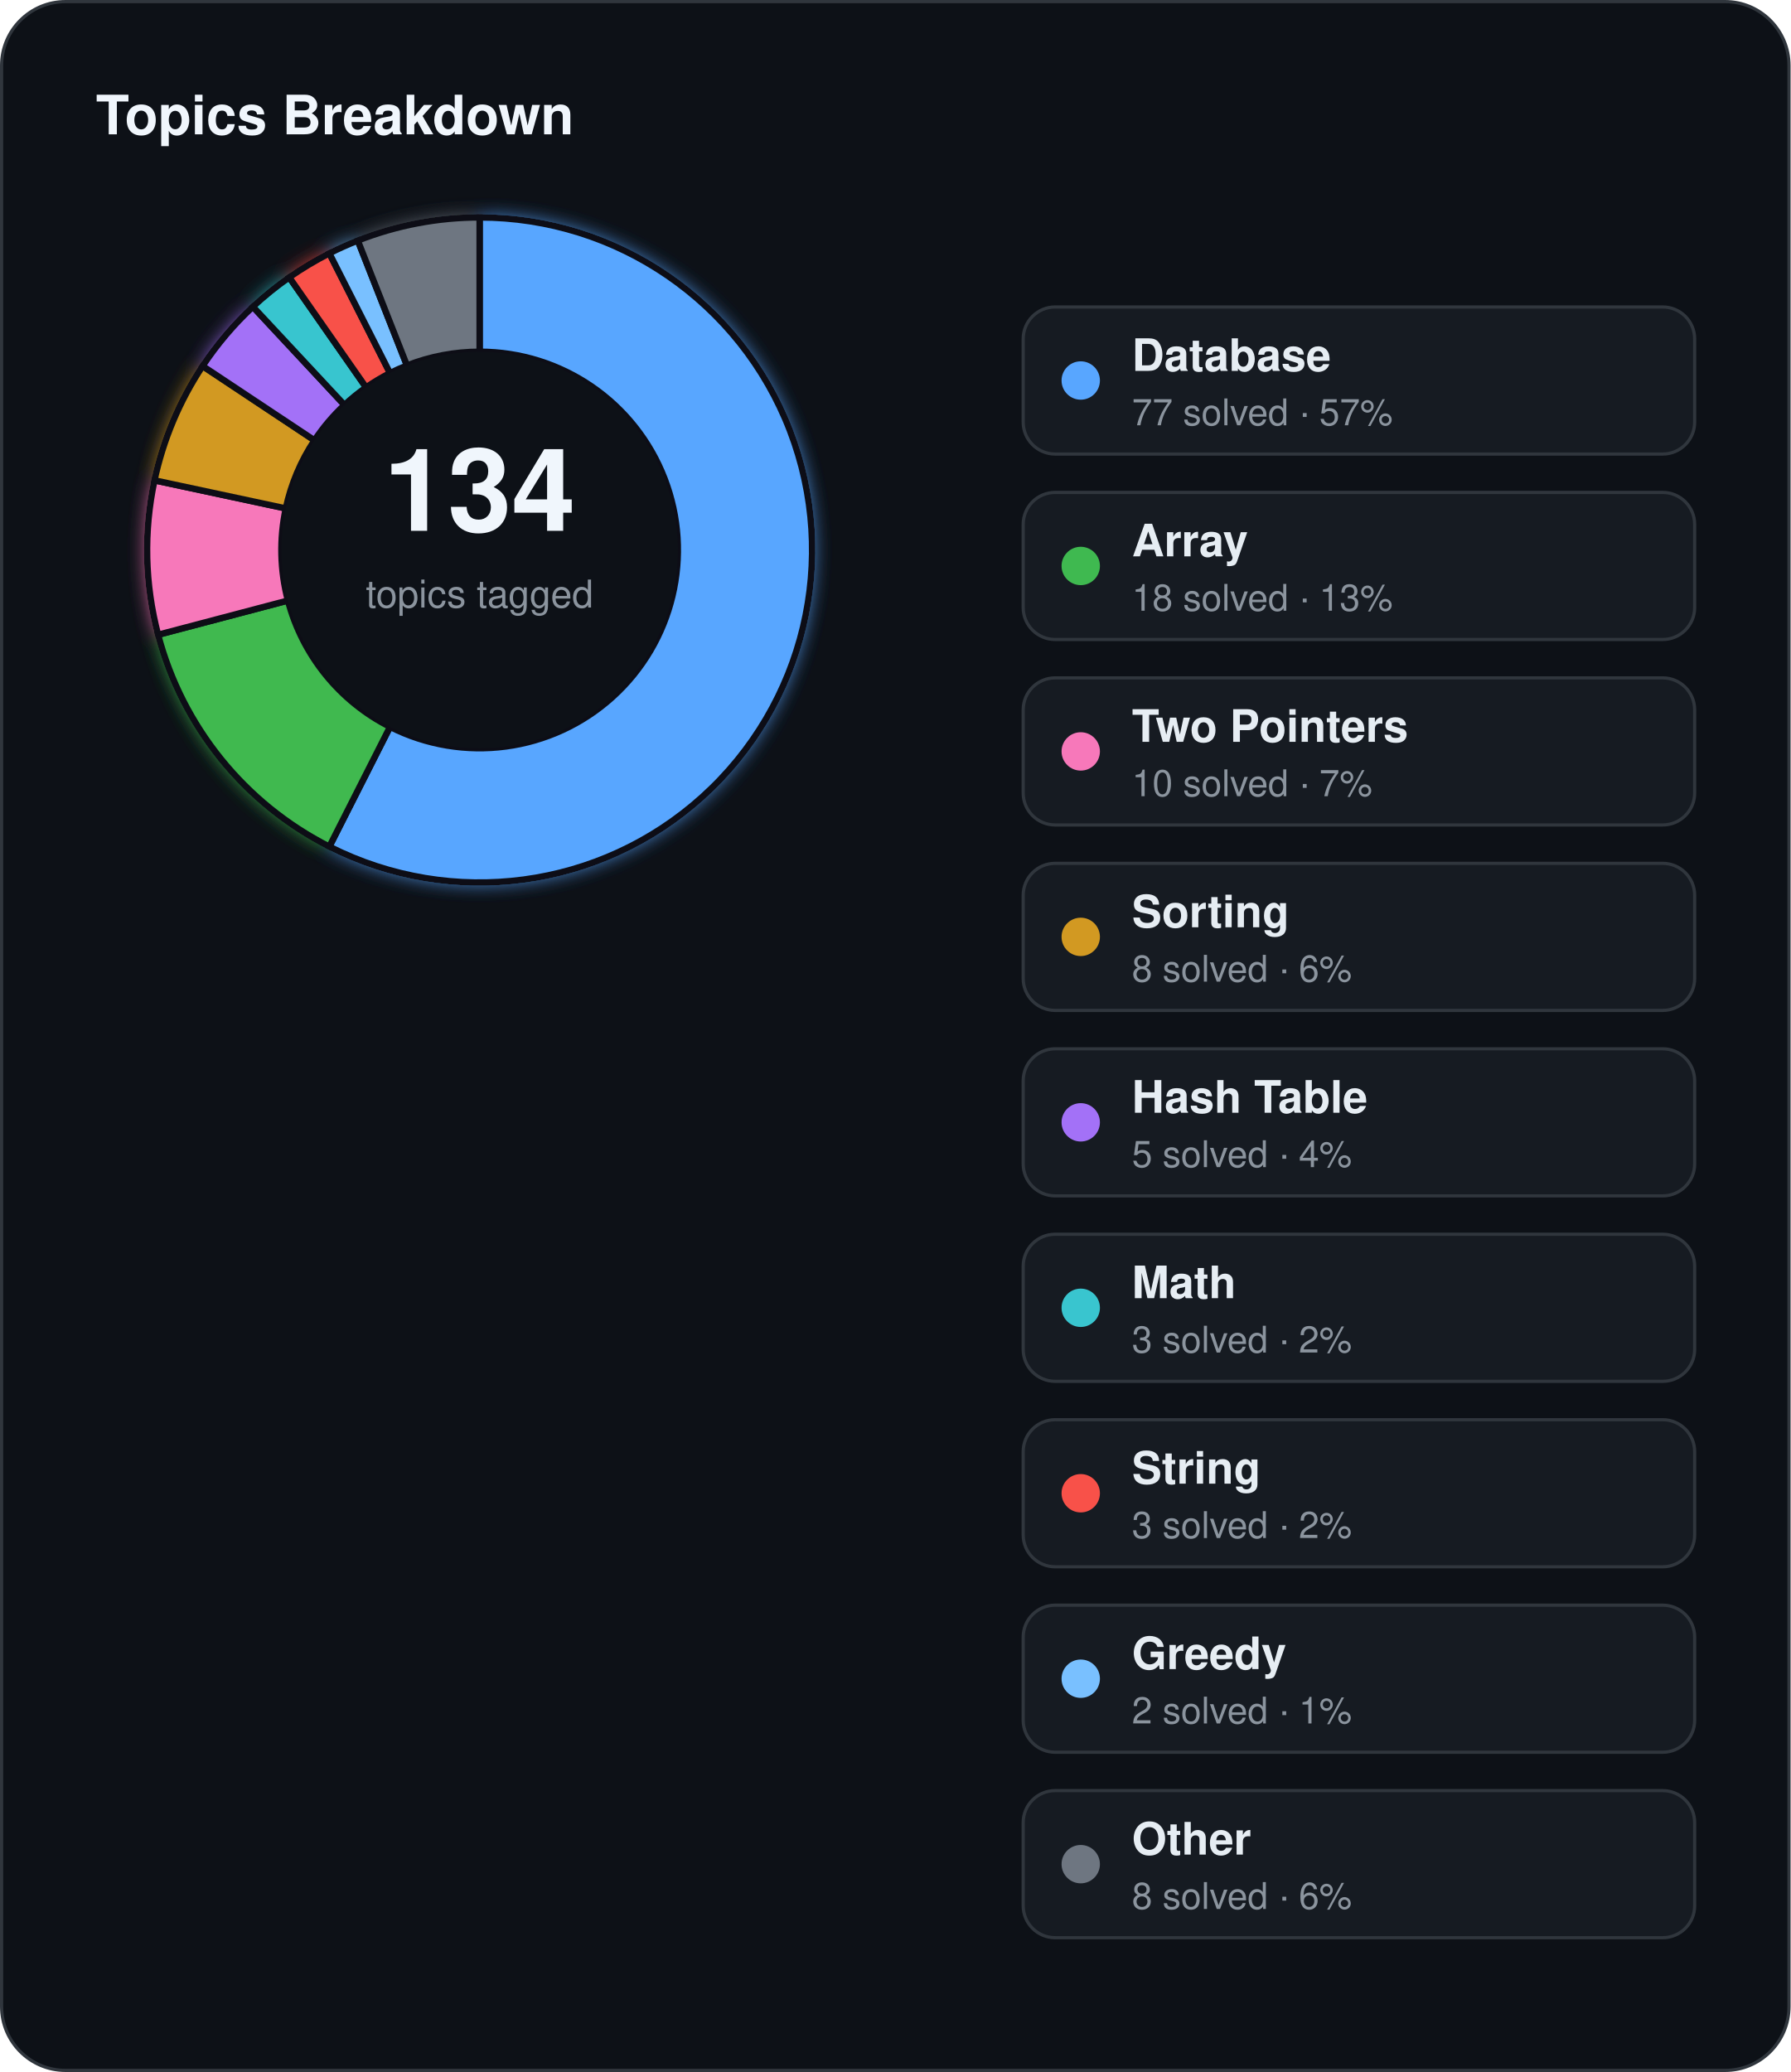
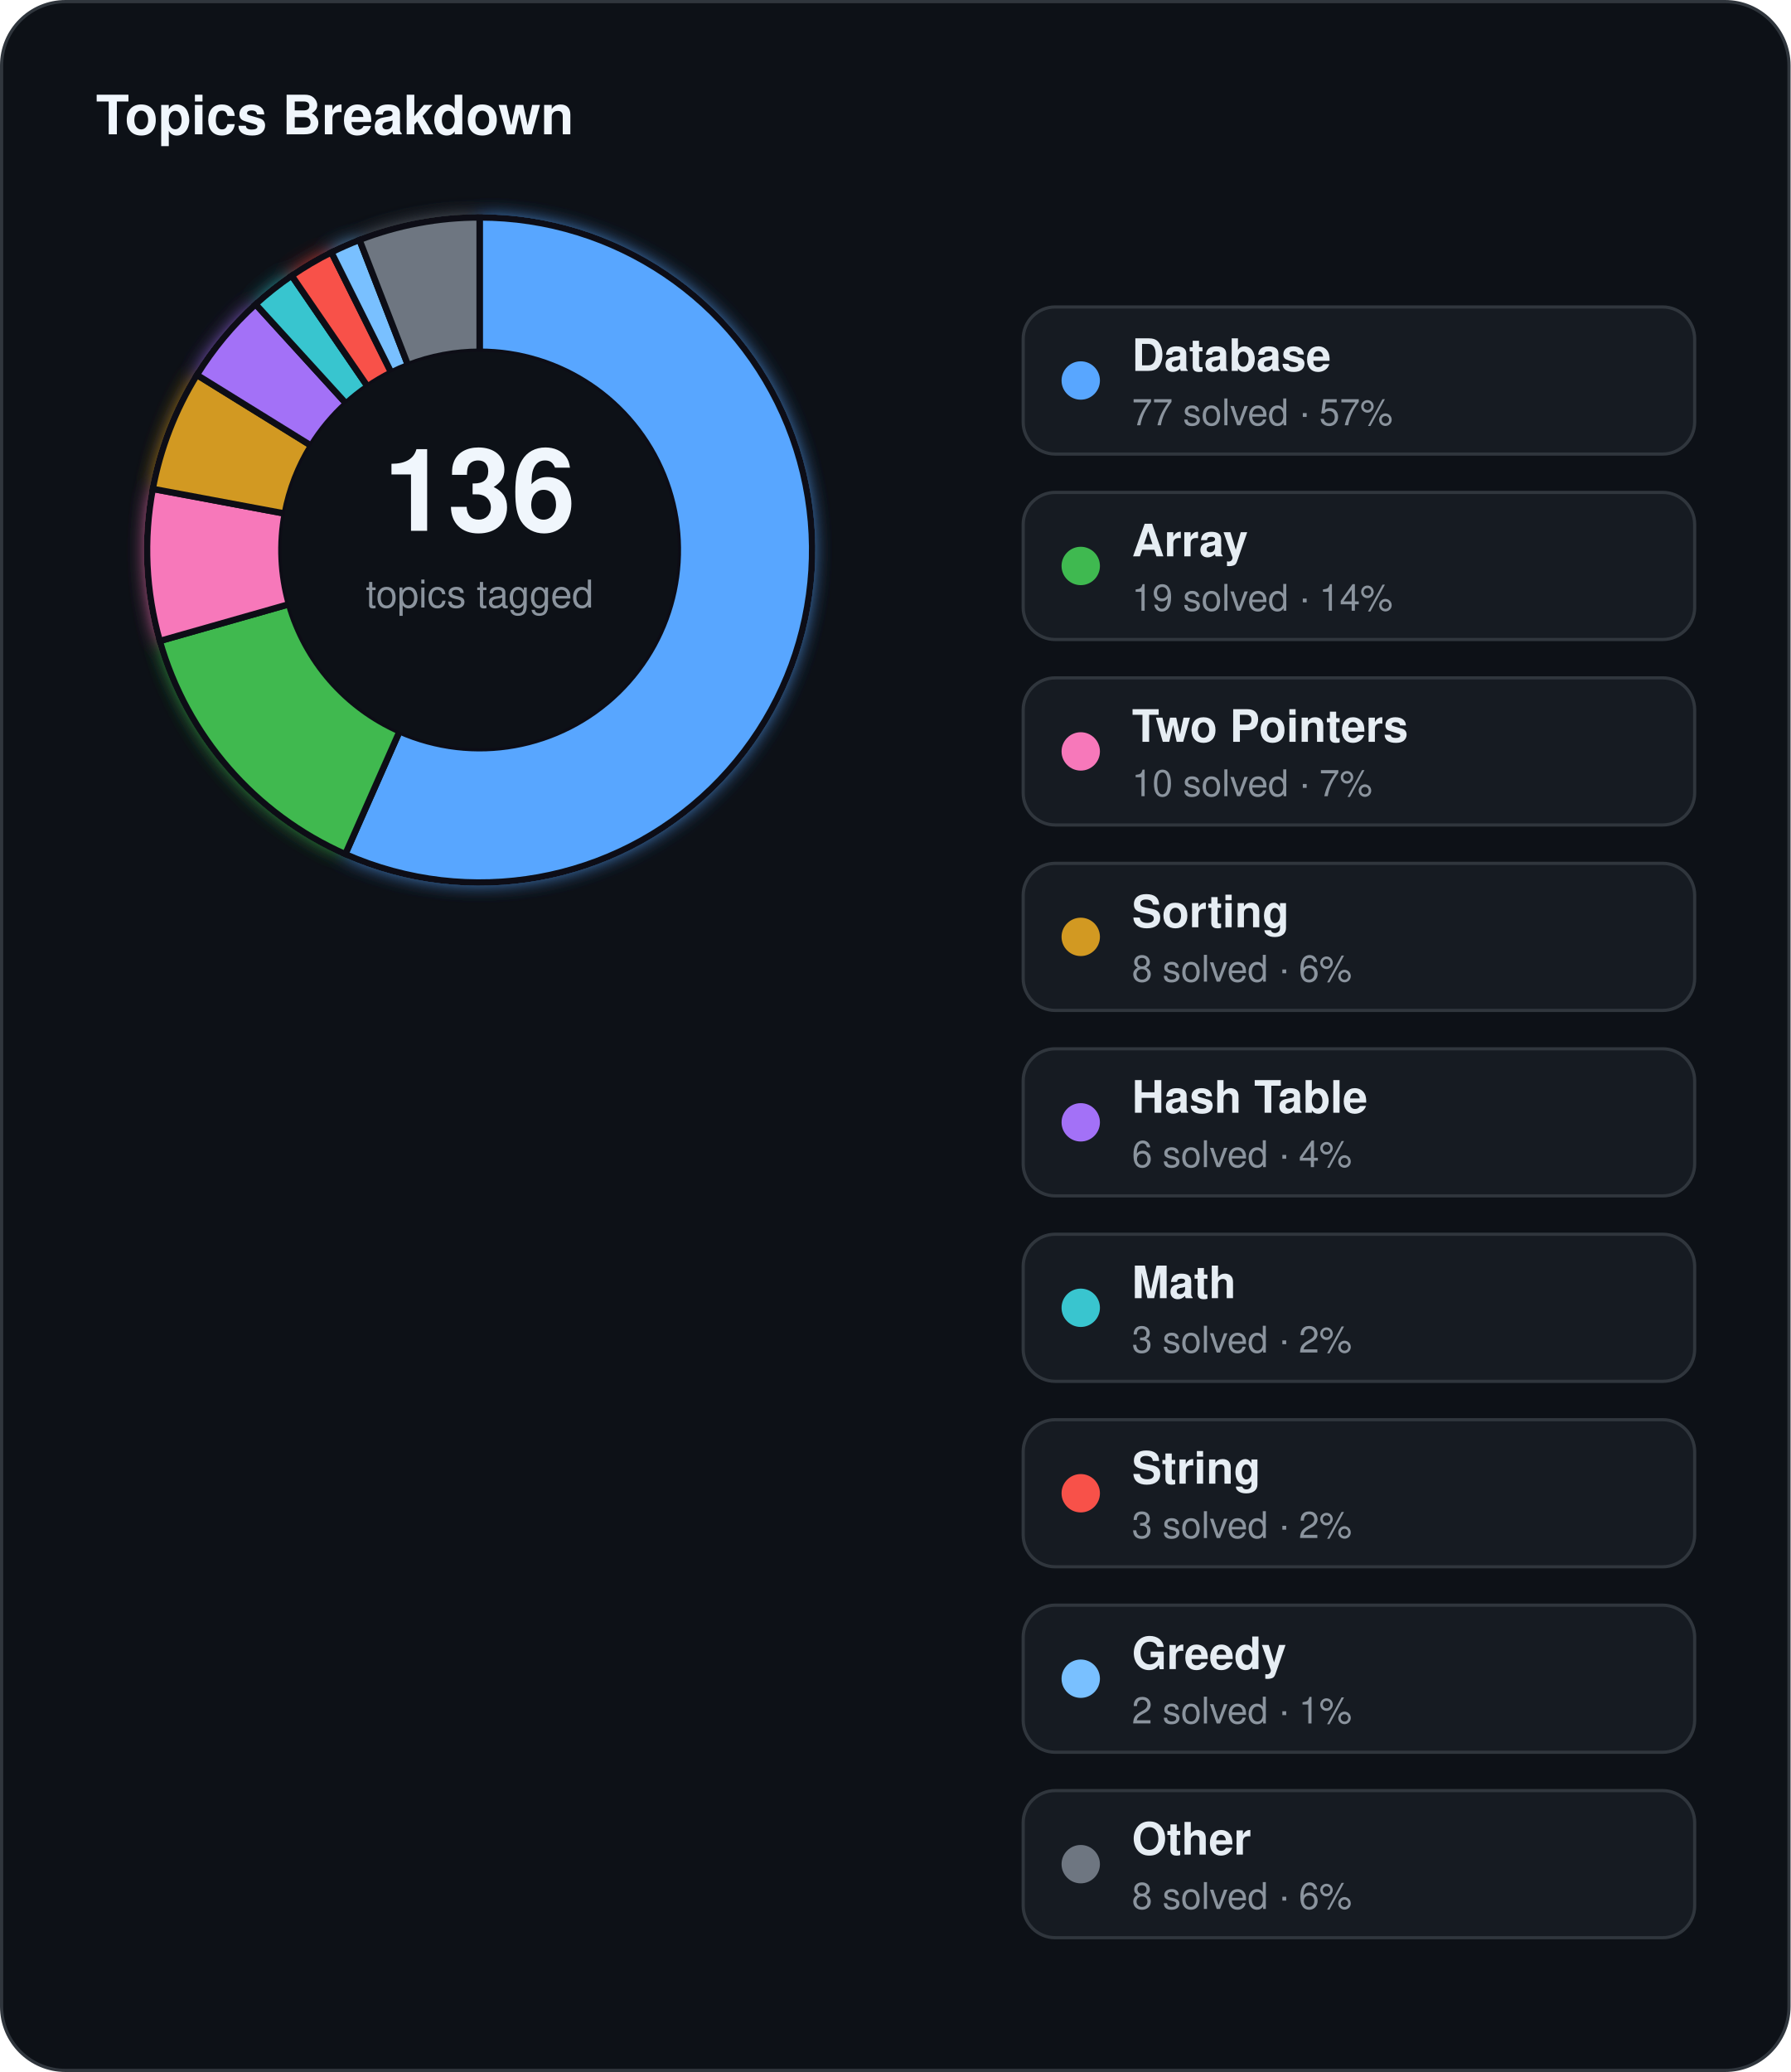
<svg xmlns="http://www.w3.org/2000/svg" width="560" height="648" viewBox="0 0 560 648">
  <defs>
    <filter id="topics-glow" x="-60%" y="-60%" width="220%" height="220%">
      <feGaussianBlur stdDeviation="3" result="blur" />
      <feMerge>
        <feMergeNode in="blur" />
        <feMergeNode in="SourceGraphic" />
      </feMerge>
    </filter>
  </defs>
  <rect x="0.5" y="0.5" width="559" height="647" rx="20" fill="#0d1117" stroke="#30363d" stroke-width="1" />
  <text x="30" y="42" fill="#f0f6fc" font-family="Segoe UI, Helvetica, Arial, sans-serif" font-size="17" font-weight="700">Topics Breakdown</text>
  <g filter="url(#topics-glow)">
-     <path d="M 150.00,68.00 A 104,104 0 1 1 103.00,264.78 L 121.98,227.31 A 62,62 0 1 0 150.00,110.00 Z" fill="#58a6ff" stroke="#0d1117" stroke-width="2" />
-     <path d="M 103.00,264.78 A 104,104 0 0 1 49.44,198.52 L 90.05,187.81 A 62,62 0 0 0 121.98,227.31 Z" fill="#3fb950" stroke="#0d1117" stroke-width="2" />
-     <path d="M 49.44,198.52 A 104,104 0 0 1 48.31,150.22 L 89.38,159.01 A 62,62 0 0 0 90.05,187.81 Z" fill="#f778ba" stroke="#0d1117" stroke-width="2" />
-     <path d="M 48.31,150.22 A 104,104 0 0 1 63.36,114.47 L 98.35,137.71 A 62,62 0 0 0 89.38,159.01 Z" fill="#d29922" stroke="#0d1117" stroke-width="2" />
-     <path d="M 63.36,114.47 A 104,104 0 0 1 79.09,95.92 L 107.73,126.65 A 62,62 0 0 0 98.35,137.71 Z" fill="#a371f7" stroke="#0d1117" stroke-width="2" />
-     <path d="M 79.09,95.92 A 104,104 0 0 1 90.46,86.73 L 114.50,121.17 A 62,62 0 0 0 107.73,126.65 Z" fill="#39c5cf" stroke="#0d1117" stroke-width="2" />
-     <path d="M 90.46,86.73 A 104,104 0 0 1 103.00,79.22 L 121.98,116.69 A 62,62 0 0 0 114.50,121.17 Z" fill="#f85149" stroke="#0d1117" stroke-width="2" />
-     <path d="M 103.00,79.22 A 104,104 0 0 1 111.90,75.23 L 127.28,114.31 A 62,62 0 0 0 121.98,116.69 Z" fill="#79c0ff" stroke="#0d1117" stroke-width="2" />
-     <path d="M 111.90,75.23 A 104,104 0 0 1 150.00,68.00 L 150.00,110.00 A 62,62 0 0 0 127.28,114.31 Z" fill="#6e7681" stroke="#0d1117" stroke-width="2" />
+     <path d="M 150.00,68.00 A 104,104 0 1 1 107.99,267.14 L 124.96,228.72 A 62,62 0 1 0 150.00,110.00 Z" fill="#58a6ff" stroke="#0d1117" stroke-width="2" />
+     <path d="M 107.99,267.14 A 104,104 0 0 1 49.97,200.46 L 90.37,188.97 A 62,62 0 0 0 124.96,228.72 Z" fill="#3fb950" stroke="#0d1117" stroke-width="2" />
+     <path d="M 49.97,200.46 A 104,104 0 0 1 47.77,152.89 L 89.06,160.61 A 62,62 0 0 0 90.37,188.97 Z" fill="#f778ba" stroke="#0d1117" stroke-width="2" />
+     <path d="M 47.77,152.89 A 104,104 0 0 1 61.58,117.25 L 97.29,139.36 A 62,62 0 0 0 89.06,160.61 Z" fill="#d29922" stroke="#0d1117" stroke-width="2" />
+     <path d="M 61.58,117.25 A 104,104 0 0 1 79.94,95.14 L 108.23,126.18 A 62,62 0 0 0 97.29,139.36 Z" fill="#a371f7" stroke="#0d1117" stroke-width="2" />
+     <path d="M 79.94,95.14 A 104,104 0 0 1 91.23,86.20 L 114.96,120.85 A 62,62 0 0 0 108.23,126.18 Z" fill="#39c5cf" stroke="#0d1117" stroke-width="2" />
+     <path d="M 91.23,86.20 A 104,104 0 0 1 103.64,78.90 L 122.36,116.50 A 62,62 0 0 0 114.96,120.85 Z" fill="#f85149" stroke="#0d1117" stroke-width="2" />
+     <path d="M 103.64,78.90 A 104,104 0 0 1 112.43,75.02 L 127.60,114.19 A 62,62 0 0 0 122.36,116.50 Z" fill="#79c0ff" stroke="#0d1117" stroke-width="2" />
+     <path d="M 112.43,75.02 A 104,104 0 0 1 150.00,68.00 L 150.00,110.00 A 62,62 0 0 0 127.60,114.19 Z" fill="#6e7681" stroke="#0d1117" stroke-width="2" />
  </g>
  <circle cx="150" cy="172" r="62" fill="#0d1117" />
-   <text x="150" y="166" text-anchor="middle" fill="#f0f6fc" font-family="Segoe UI, Helvetica, Arial, sans-serif" font-size="36" font-weight="700">134</text>
+   <text x="150" y="166" text-anchor="middle" fill="#f0f6fc" font-family="Segoe UI, Helvetica, Arial, sans-serif" font-size="36" font-weight="700">136</text>
  <text x="150" y="190" text-anchor="middle" fill="#8b949e" font-family="Segoe UI, Helvetica, Arial, sans-serif" font-size="12">topics tagged</text>
  <rect x="320" y="96" width="210" height="46" rx="10" fill="#161b22" stroke="#30363d" stroke-width="1" />
  <circle cx="338" cy="119" r="6" fill="#58a6ff" />
  <text x="354" y="116" fill="#e6edf3" font-family="Segoe UI, Helvetica, Arial, sans-serif" font-size="14" font-weight="600">Database</text>
  <text x="354" y="133" fill="#8b949e" font-family="Segoe UI, Helvetica, Arial, sans-serif" font-size="11.5">77 solved · 57%</text>
  <rect x="320" y="154" width="210" height="46" rx="10" fill="#161b22" stroke="#30363d" stroke-width="1" />
  <circle cx="338" cy="177" r="6" fill="#3fb950" />
  <text x="354" y="174" fill="#e6edf3" font-family="Segoe UI, Helvetica, Arial, sans-serif" font-size="14" font-weight="600">Array</text>
-   <text x="354" y="191" fill="#8b949e" font-family="Segoe UI, Helvetica, Arial, sans-serif" font-size="11.5">18 solved · 13%</text>
+   <text x="354" y="191" fill="#8b949e" font-family="Segoe UI, Helvetica, Arial, sans-serif" font-size="11.5">19 solved · 14%</text>
  <rect x="320" y="212" width="210" height="46" rx="10" fill="#161b22" stroke="#30363d" stroke-width="1" />
  <circle cx="338" cy="235" r="6" fill="#f778ba" />
  <text x="354" y="232" fill="#e6edf3" font-family="Segoe UI, Helvetica, Arial, sans-serif" font-size="14" font-weight="600">Two Pointers</text>
  <text x="354" y="249" fill="#8b949e" font-family="Segoe UI, Helvetica, Arial, sans-serif" font-size="11.5">10 solved · 7%</text>
  <rect x="320" y="270" width="210" height="46" rx="10" fill="#161b22" stroke="#30363d" stroke-width="1" />
  <circle cx="338" cy="293" r="6" fill="#d29922" />
  <text x="354" y="290" fill="#e6edf3" font-family="Segoe UI, Helvetica, Arial, sans-serif" font-size="14" font-weight="600">Sorting</text>
  <text x="354" y="307" fill="#8b949e" font-family="Segoe UI, Helvetica, Arial, sans-serif" font-size="11.5">8 solved · 6%</text>
  <rect x="320" y="328" width="210" height="46" rx="10" fill="#161b22" stroke="#30363d" stroke-width="1" />
  <circle cx="338" cy="351" r="6" fill="#a371f7" />
  <text x="354" y="348" fill="#e6edf3" font-family="Segoe UI, Helvetica, Arial, sans-serif" font-size="14" font-weight="600">Hash Table</text>
-   <text x="354" y="365" fill="#8b949e" font-family="Segoe UI, Helvetica, Arial, sans-serif" font-size="11.5">5 solved · 4%</text>
+   <text x="354" y="365" fill="#8b949e" font-family="Segoe UI, Helvetica, Arial, sans-serif" font-size="11.5">6 solved · 4%</text>
  <rect x="320" y="386" width="210" height="46" rx="10" fill="#161b22" stroke="#30363d" stroke-width="1" />
  <circle cx="338" cy="409" r="6" fill="#39c5cf" />
  <text x="354" y="406" fill="#e6edf3" font-family="Segoe UI, Helvetica, Arial, sans-serif" font-size="14" font-weight="600">Math</text>
  <text x="354" y="423" fill="#8b949e" font-family="Segoe UI, Helvetica, Arial, sans-serif" font-size="11.5">3 solved · 2%</text>
  <rect x="320" y="444" width="210" height="46" rx="10" fill="#161b22" stroke="#30363d" stroke-width="1" />
  <circle cx="338" cy="467" r="6" fill="#f85149" />
  <text x="354" y="464" fill="#e6edf3" font-family="Segoe UI, Helvetica, Arial, sans-serif" font-size="14" font-weight="600">String</text>
  <text x="354" y="481" fill="#8b949e" font-family="Segoe UI, Helvetica, Arial, sans-serif" font-size="11.5">3 solved · 2%</text>
  <rect x="320" y="502" width="210" height="46" rx="10" fill="#161b22" stroke="#30363d" stroke-width="1" />
  <circle cx="338" cy="525" r="6" fill="#79c0ff" />
  <text x="354" y="522" fill="#e6edf3" font-family="Segoe UI, Helvetica, Arial, sans-serif" font-size="14" font-weight="600">Greedy</text>
  <text x="354" y="539" fill="#8b949e" font-family="Segoe UI, Helvetica, Arial, sans-serif" font-size="11.5">2 solved · 1%</text>
  <rect x="320" y="560" width="210" height="46" rx="10" fill="#161b22" stroke="#30363d" stroke-width="1" />
  <circle cx="338" cy="583" r="6" fill="#6e7681" />
  <text x="354" y="580" fill="#e6edf3" font-family="Segoe UI, Helvetica, Arial, sans-serif" font-size="14" font-weight="600">Other</text>
  <text x="354" y="597" fill="#8b949e" font-family="Segoe UI, Helvetica, Arial, sans-serif" font-size="11.5">8 solved · 6%</text>
</svg>
